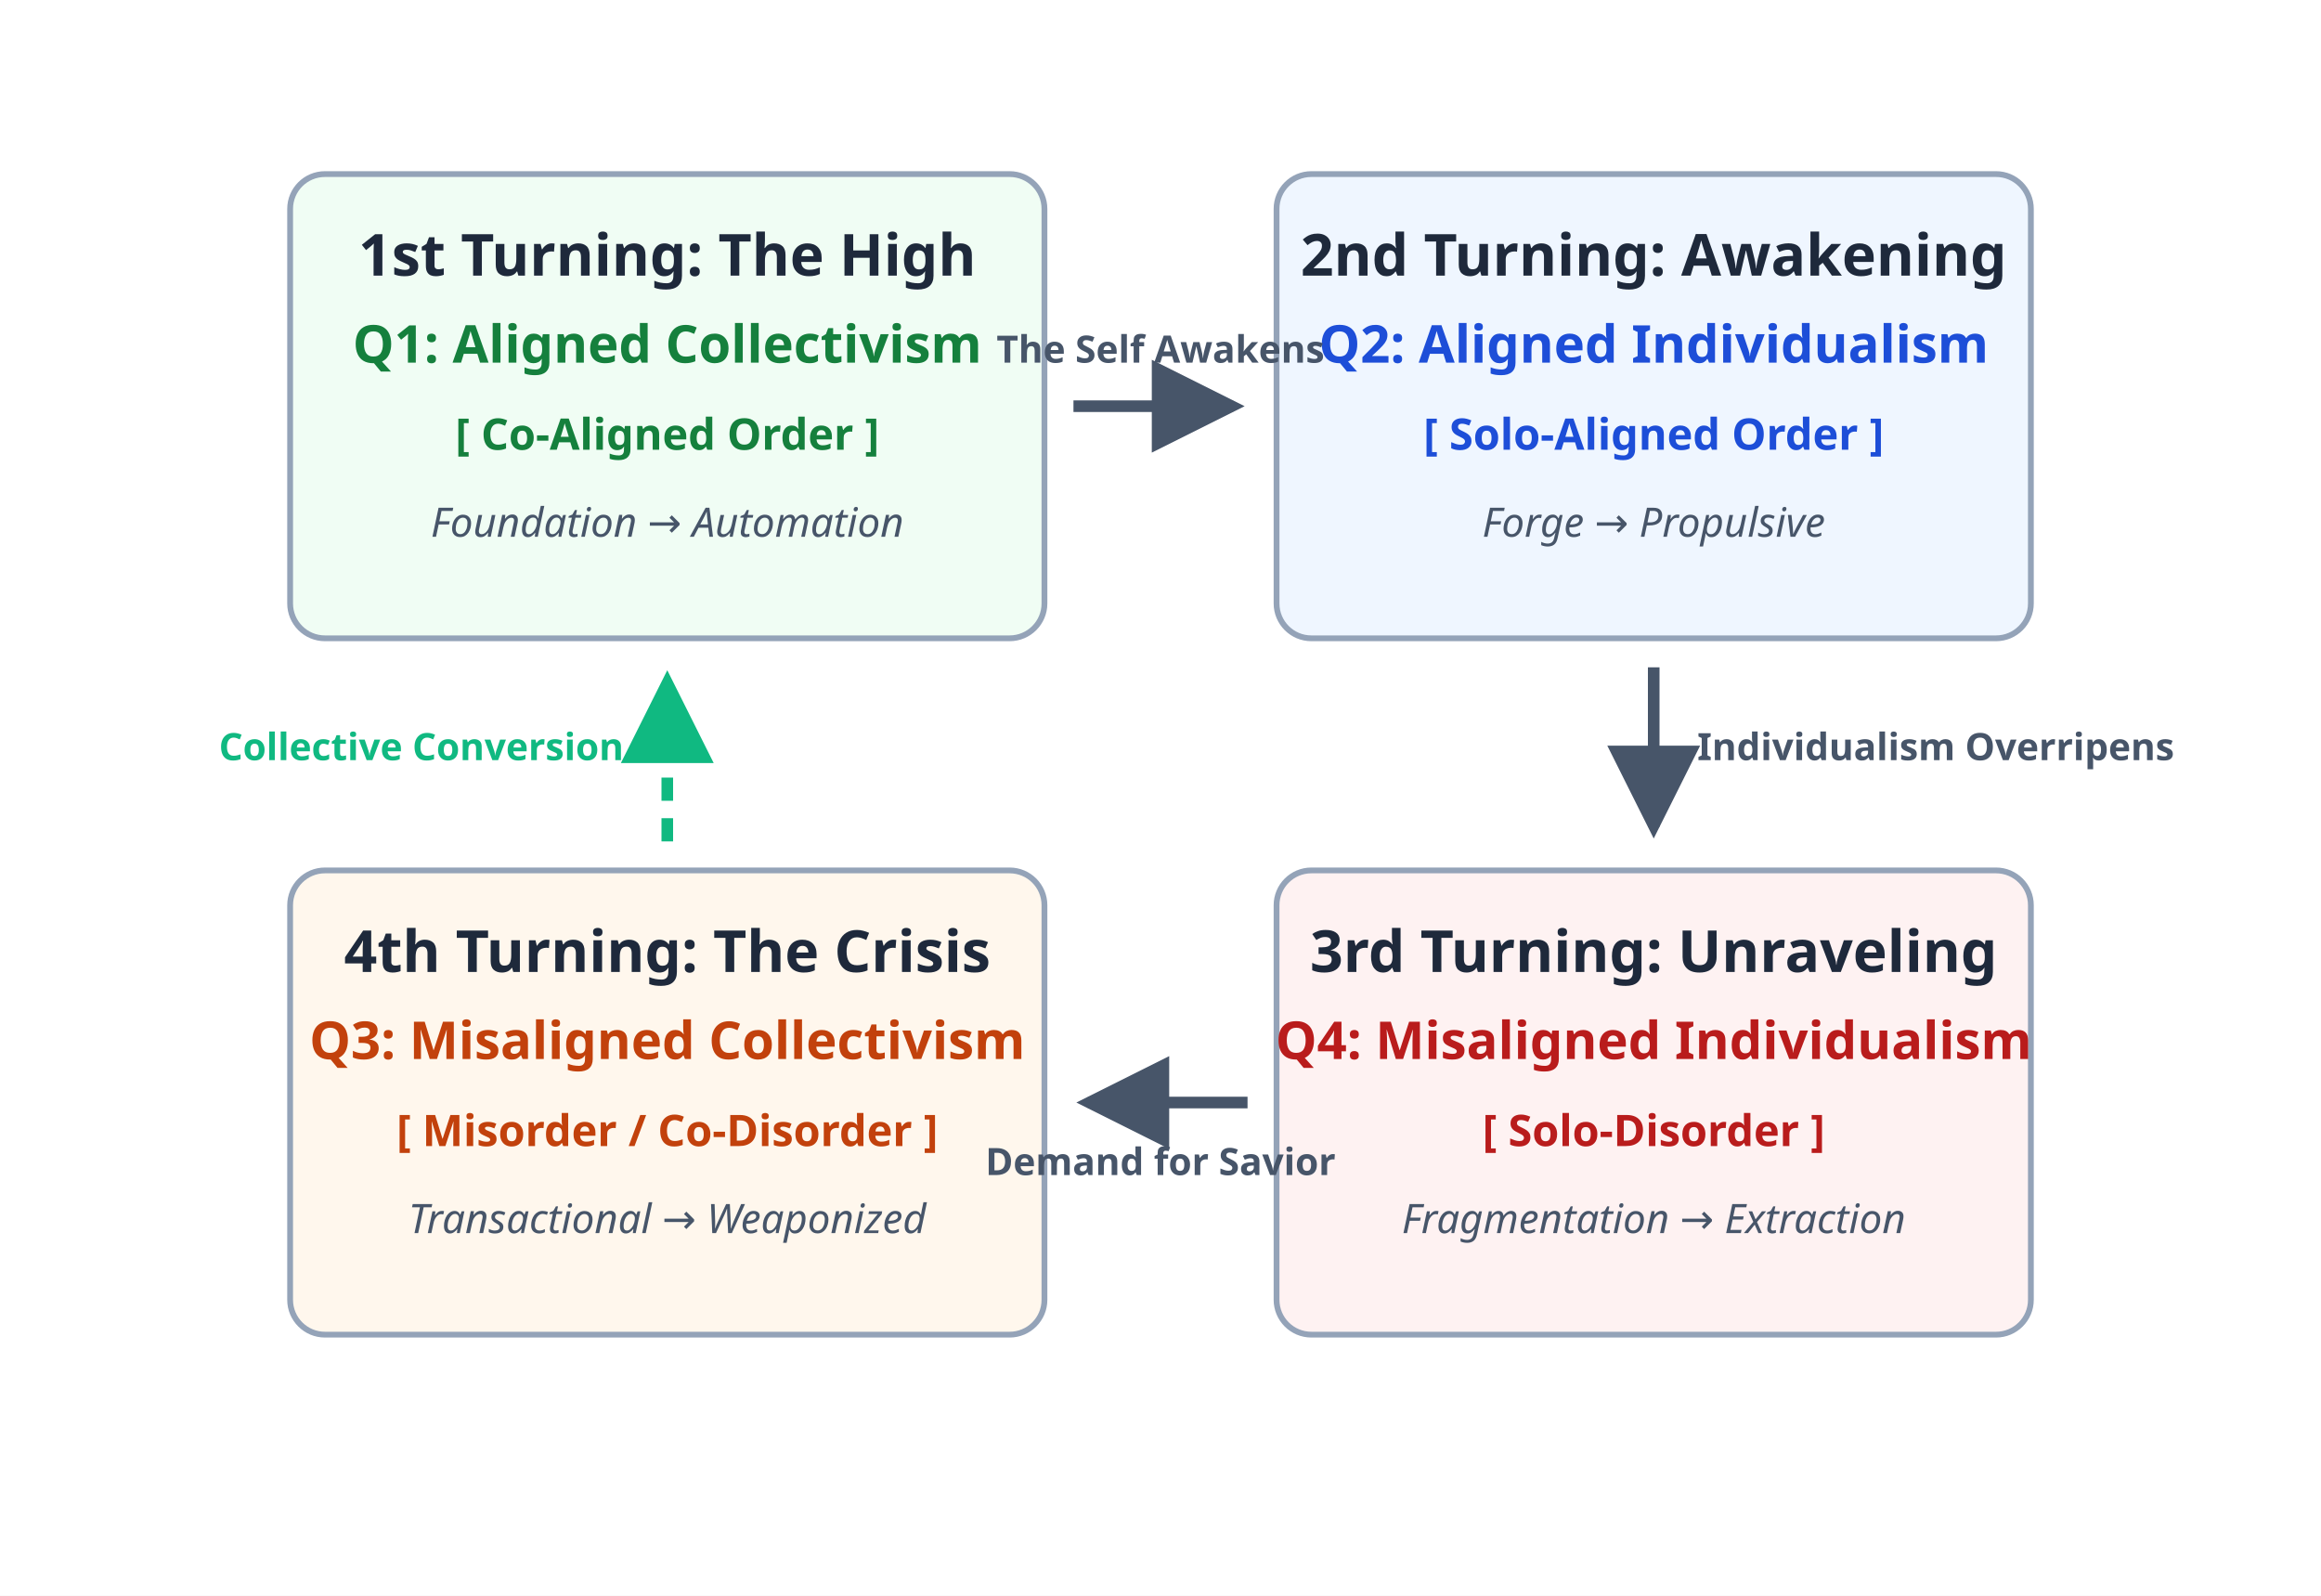
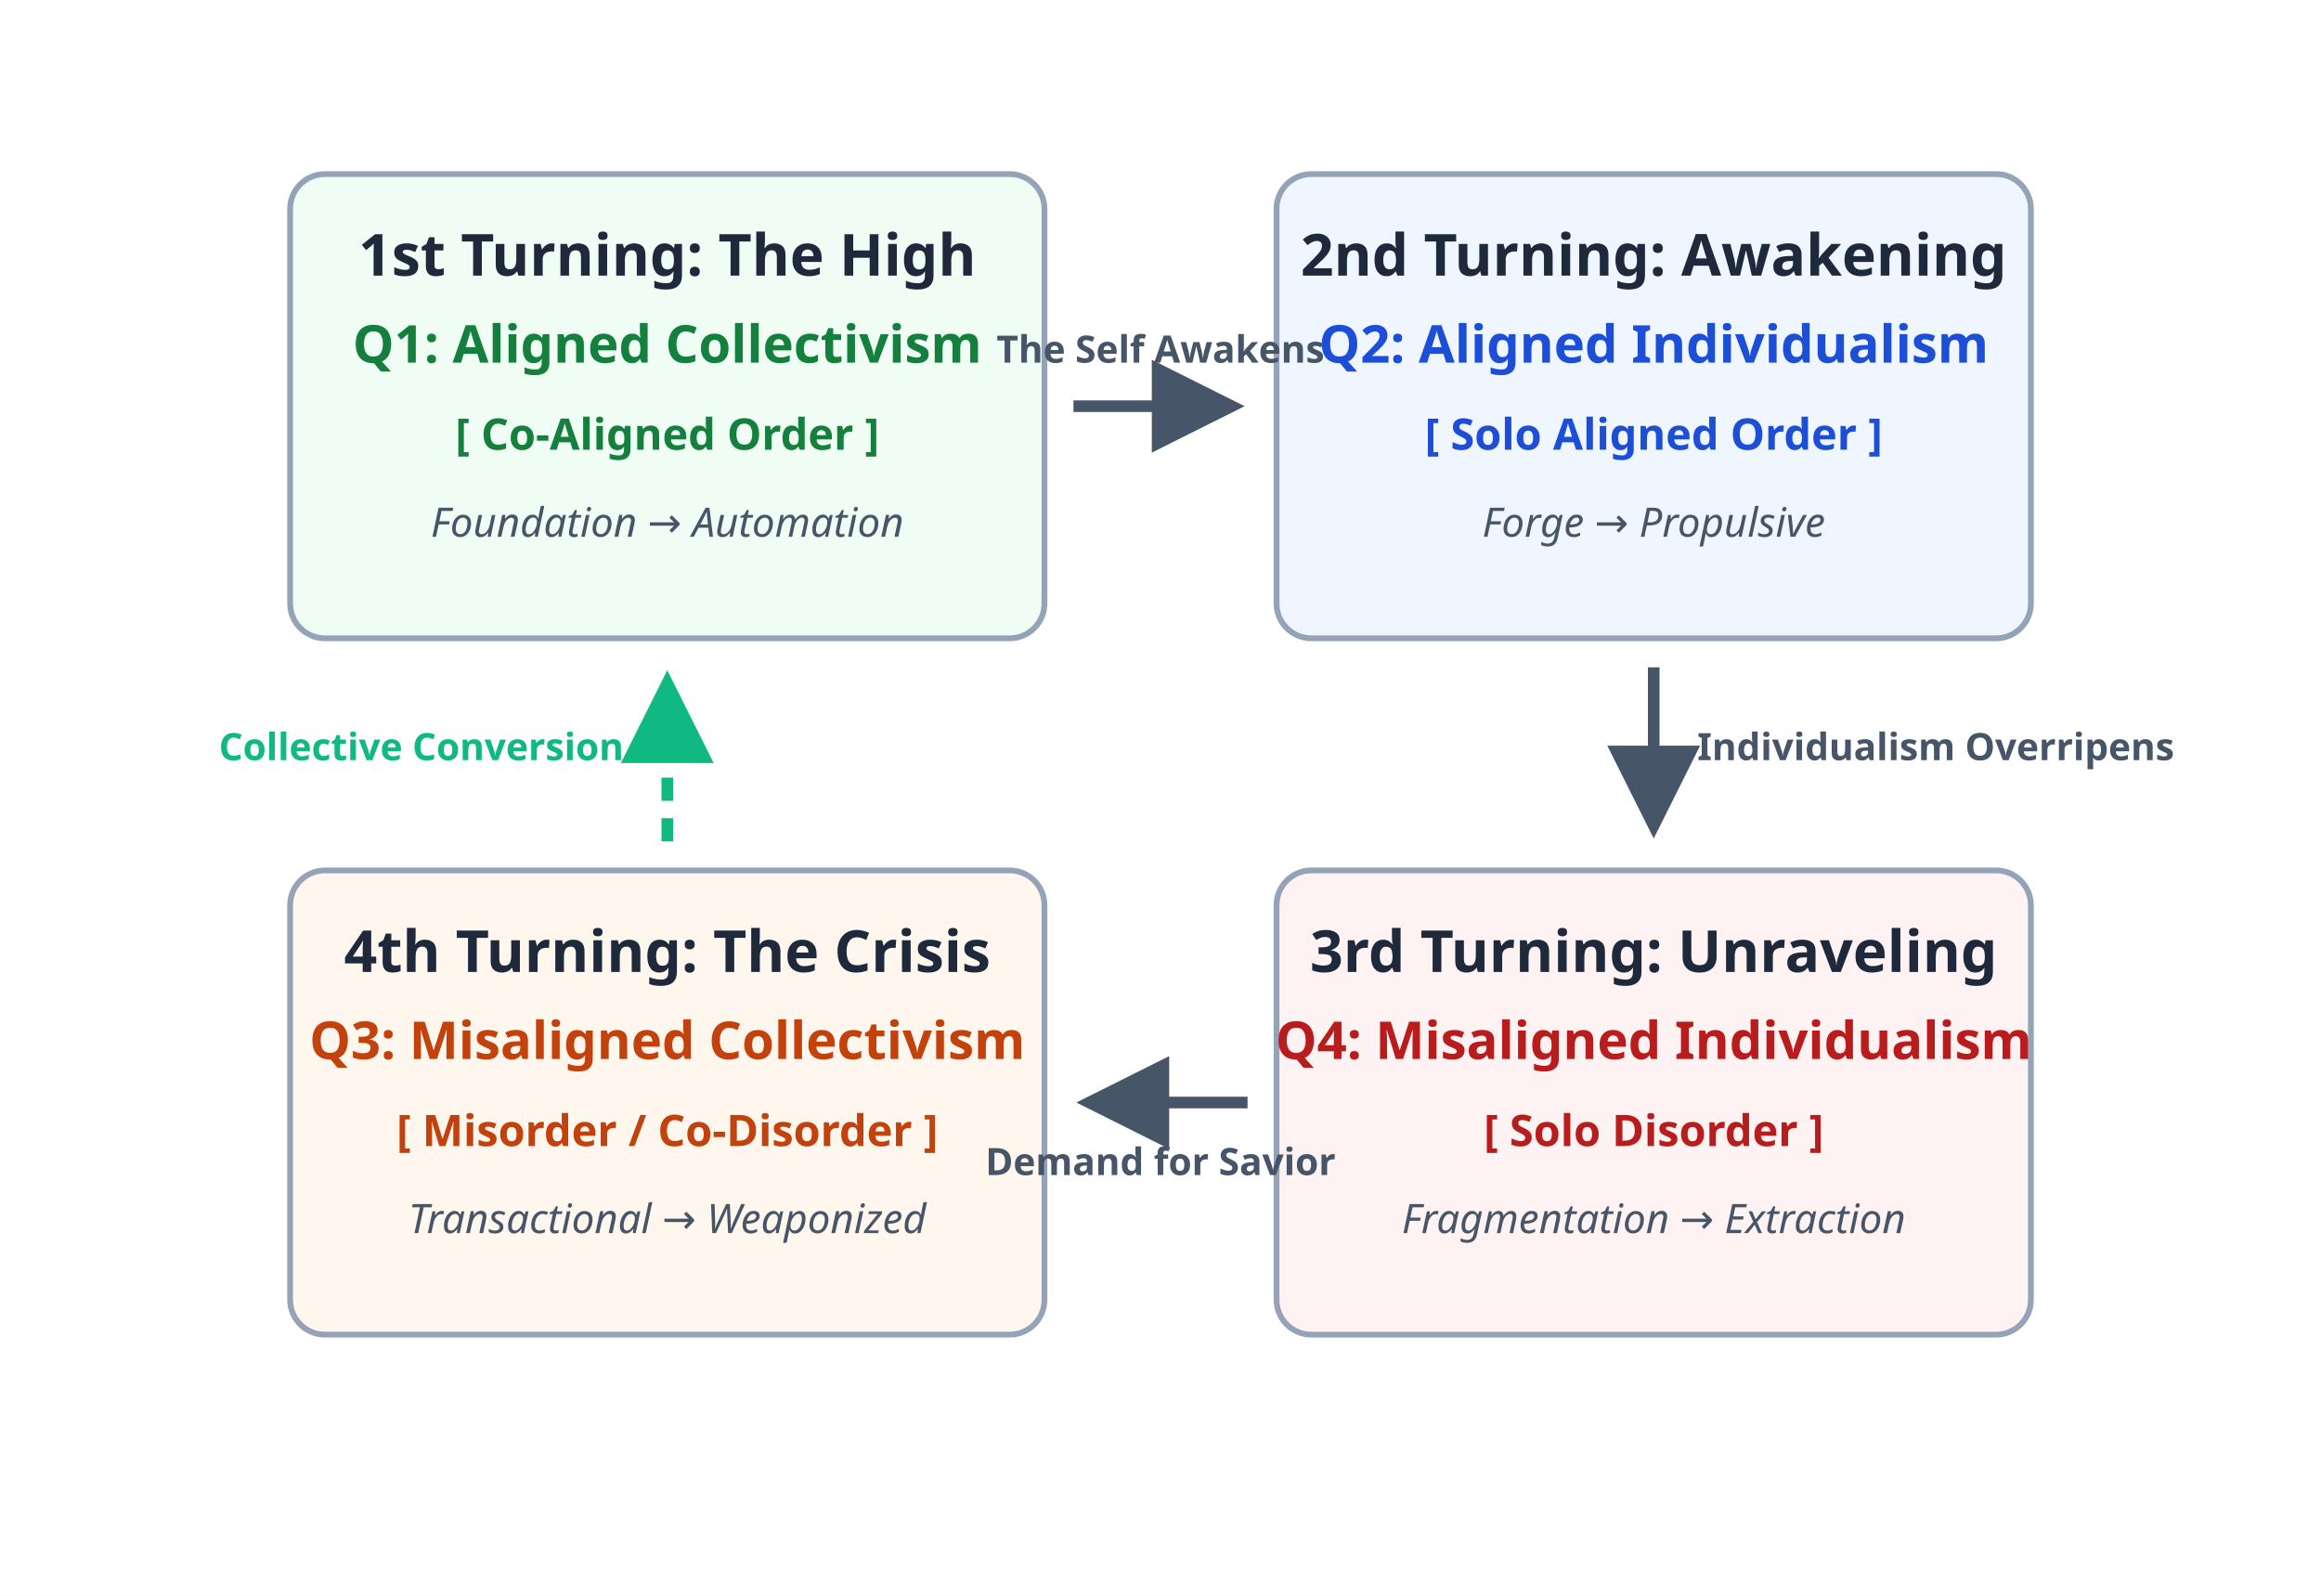
<svg xmlns="http://www.w3.org/2000/svg" viewBox="0 0 800 550" width="100%" height="100%">
  <defs>
    <marker id="arrow" markerWidth="8" markerHeight="8" refX="7" refY="4" orient="auto-start-reverse">
      <path d="M 0 0 L 8 4 L 0 8 z" fill="#475569" />
    </marker>
    <marker id="arrow-up" markerWidth="8" markerHeight="8" refX="7" refY="4" orient="auto-start-reverse">
      <path d="M 0 0 L 8 4 L 0 8 z" fill="#10B981" />
    </marker>
  </defs>
  <rect width="100%" height="100%" fill="#ffffff" />
  <rect x="100" y="60" width="260" height="160" rx="12" fill="#F0FDF4" stroke="#94A3B8" stroke-width="2" />
  <text x="230" y="95" font-family="sans-serif" font-size="20" font-weight="bold" fill="#1E293B" text-anchor="middle">1st Turning: The High</text>
  <text x="230" y="125" font-family="sans-serif" font-size="18" font-weight="bold" fill="#15803D" text-anchor="middle">Q1: Aligned Collectivism</text>
  <text x="230" y="155" font-family="sans-serif" font-size="15" font-weight="bold" fill="#15803D" text-anchor="middle">[ Co-Aligned Order ]</text>
  <text x="230" y="185" font-family="sans-serif" font-size="14" font-style="italic" fill="#475569" text-anchor="middle">Foundation → Automation</text>
  <rect x="440" y="60" width="260" height="160" rx="12" fill="#EFF6FF" stroke="#94A3B8" stroke-width="2" />
  <text x="570" y="95" font-family="sans-serif" font-size="20" font-weight="bold" fill="#1E293B" text-anchor="middle">2nd Turning: Awakening</text>
  <text x="570" y="125" font-family="sans-serif" font-size="18" font-weight="bold" fill="#1D4ED8" text-anchor="middle">Q2: Aligned Individualism</text>
-   <text x="570" y="155" font-family="sans-serif" font-size="15" font-weight="bold" fill="#1D4ED8" text-anchor="middle">[ Solo-Aligned Order ]</text>
+   <text x="570" y="155" font-family="sans-serif" font-size="15" font-weight="bold" fill="#1D4ED8" text-anchor="middle">[ Solo Aligned Order ]</text>
  <text x="570" y="185" font-family="sans-serif" font-size="14" font-style="italic" fill="#475569" text-anchor="middle">Forge → Propulsive</text>
  <rect x="440" y="300" width="260" height="160" rx="12" fill="#FEF2F2" stroke="#94A3B8" stroke-width="2" />
  <text x="570" y="335" font-family="sans-serif" font-size="20" font-weight="bold" fill="#1E293B" text-anchor="middle">3rd Turning: Unraveling</text>
  <text x="570" y="365" font-family="sans-serif" font-size="18" font-weight="bold" fill="#B91C1C" text-anchor="middle">Q4: Misaligned Individualism</text>
-   <text x="570" y="395" font-family="sans-serif" font-size="15" font-weight="bold" fill="#B91C1C" text-anchor="middle">[ Solo-Disorder ]</text>
+   <text x="570" y="395" font-family="sans-serif" font-size="15" font-weight="bold" fill="#B91C1C" text-anchor="middle">[ Solo Disorder ]</text>
  <text x="570" y="425" font-family="sans-serif" font-size="14" font-style="italic" fill="#475569" text-anchor="middle">Fragmentation → Extraction</text>
  <rect x="100" y="300" width="260" height="160" rx="12" fill="#FFF7ED" stroke="#94A3B8" stroke-width="2" />
  <text x="230" y="335" font-family="sans-serif" font-size="20" font-weight="bold" fill="#1E293B" text-anchor="middle">4th Turning: The Crisis</text>
  <text x="230" y="365" font-family="sans-serif" font-size="18" font-weight="bold" fill="#C2410C" text-anchor="middle">Q3: Misaligned Collectivism</text>
  <text x="230" y="395" font-family="sans-serif" font-size="15" font-weight="bold" fill="#C2410C" text-anchor="middle">[ Misorder / Co-Disorder ]</text>
  <text x="230" y="425" font-family="sans-serif" font-size="14" font-style="italic" fill="#475569" text-anchor="middle">Transactional → Weaponized</text>
  <line x1="370" y1="140" x2="425" y2="140" stroke="#475569" stroke-width="4" marker-end="url(#arrow)" />
  <line x1="570" y1="230" x2="570" y2="285" stroke="#475569" stroke-width="4" marker-end="url(#arrow)" />
  <line x1="430" y1="380" x2="375" y2="380" stroke="#475569" stroke-width="4" marker-end="url(#arrow)" />
  <line x1="230" y1="290" x2="230" y2="235" stroke="#10B981" stroke-width="4" stroke-dasharray="8,6" marker-end="url(#arrow-up)" />
  <text x="400" y="125" font-family="sans-serif" font-size="13" font-weight="bold" fill="#475569" text-anchor="middle">The Self Awakens</text>
  <text x="585" y="262" font-family="sans-serif" font-size="13" font-weight="bold" fill="#475569" text-anchor="start">Individualism Overripens</text>
  <text x="400" y="405" font-family="sans-serif" font-size="13" font-weight="bold" fill="#475569" text-anchor="middle">Demand for Savior</text>
  <text x="215" y="262" font-family="sans-serif" font-size="13" font-weight="bold" fill="#10B981" text-anchor="end">Collective Conversion</text>
</svg>
